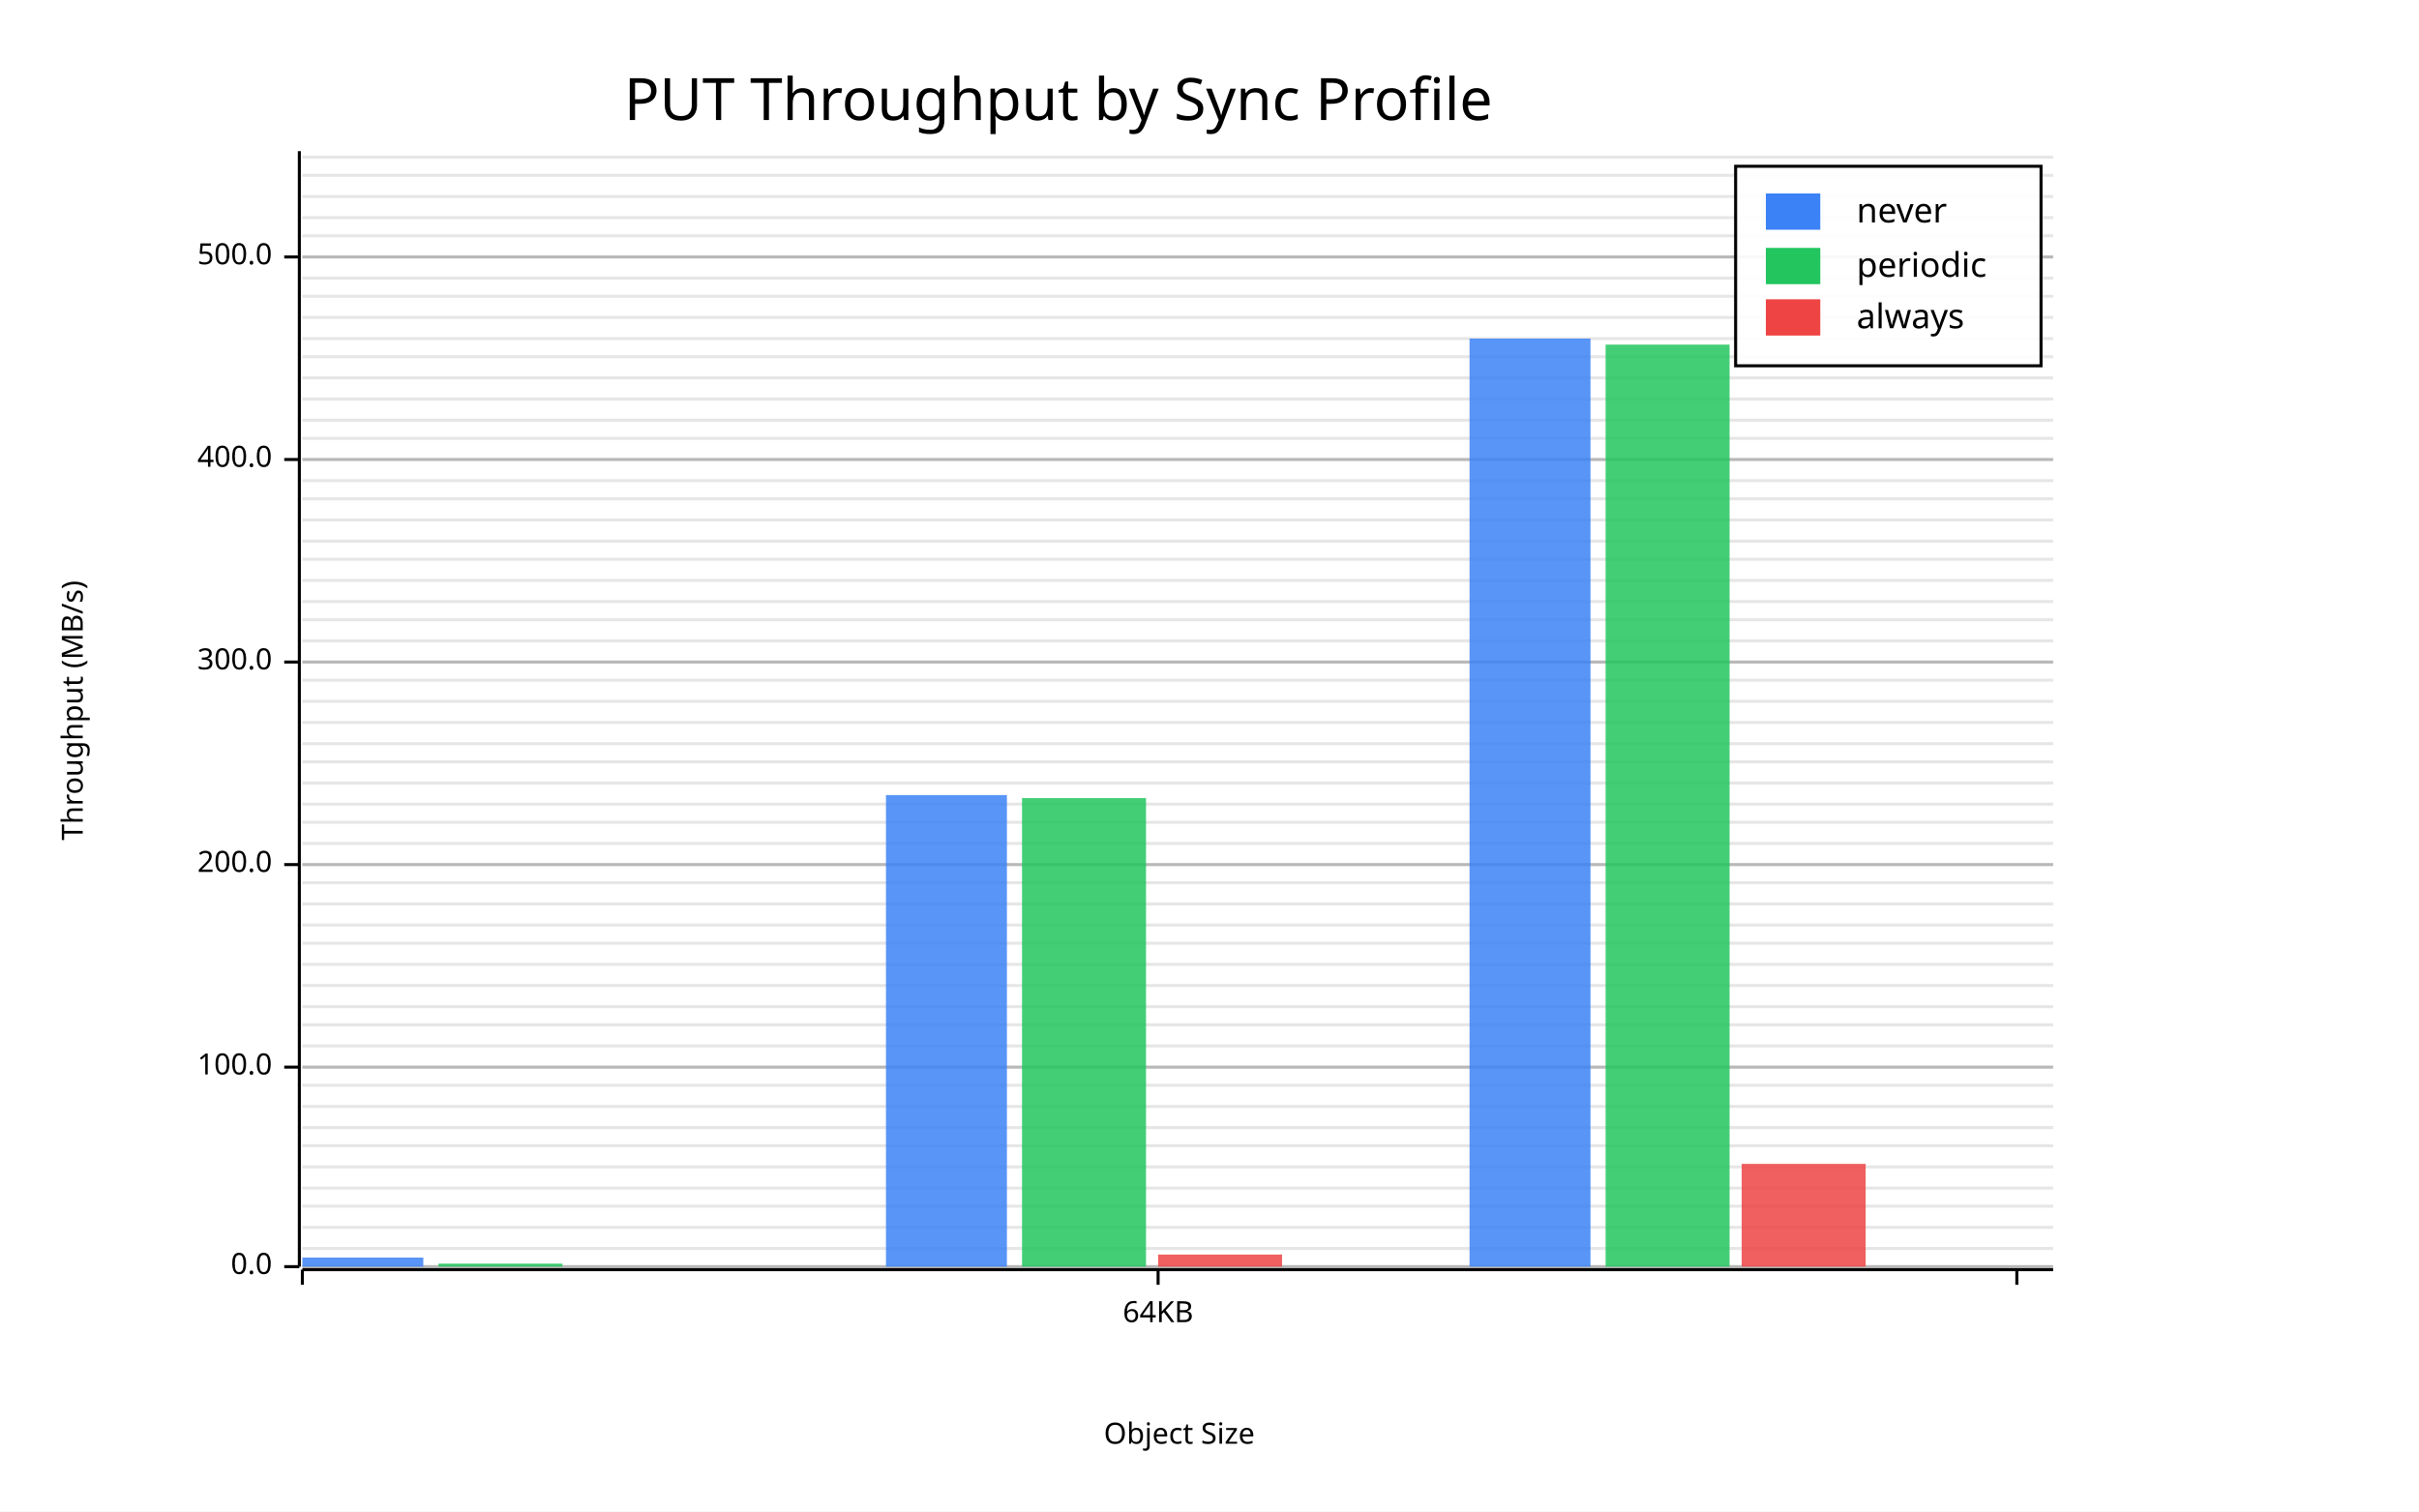
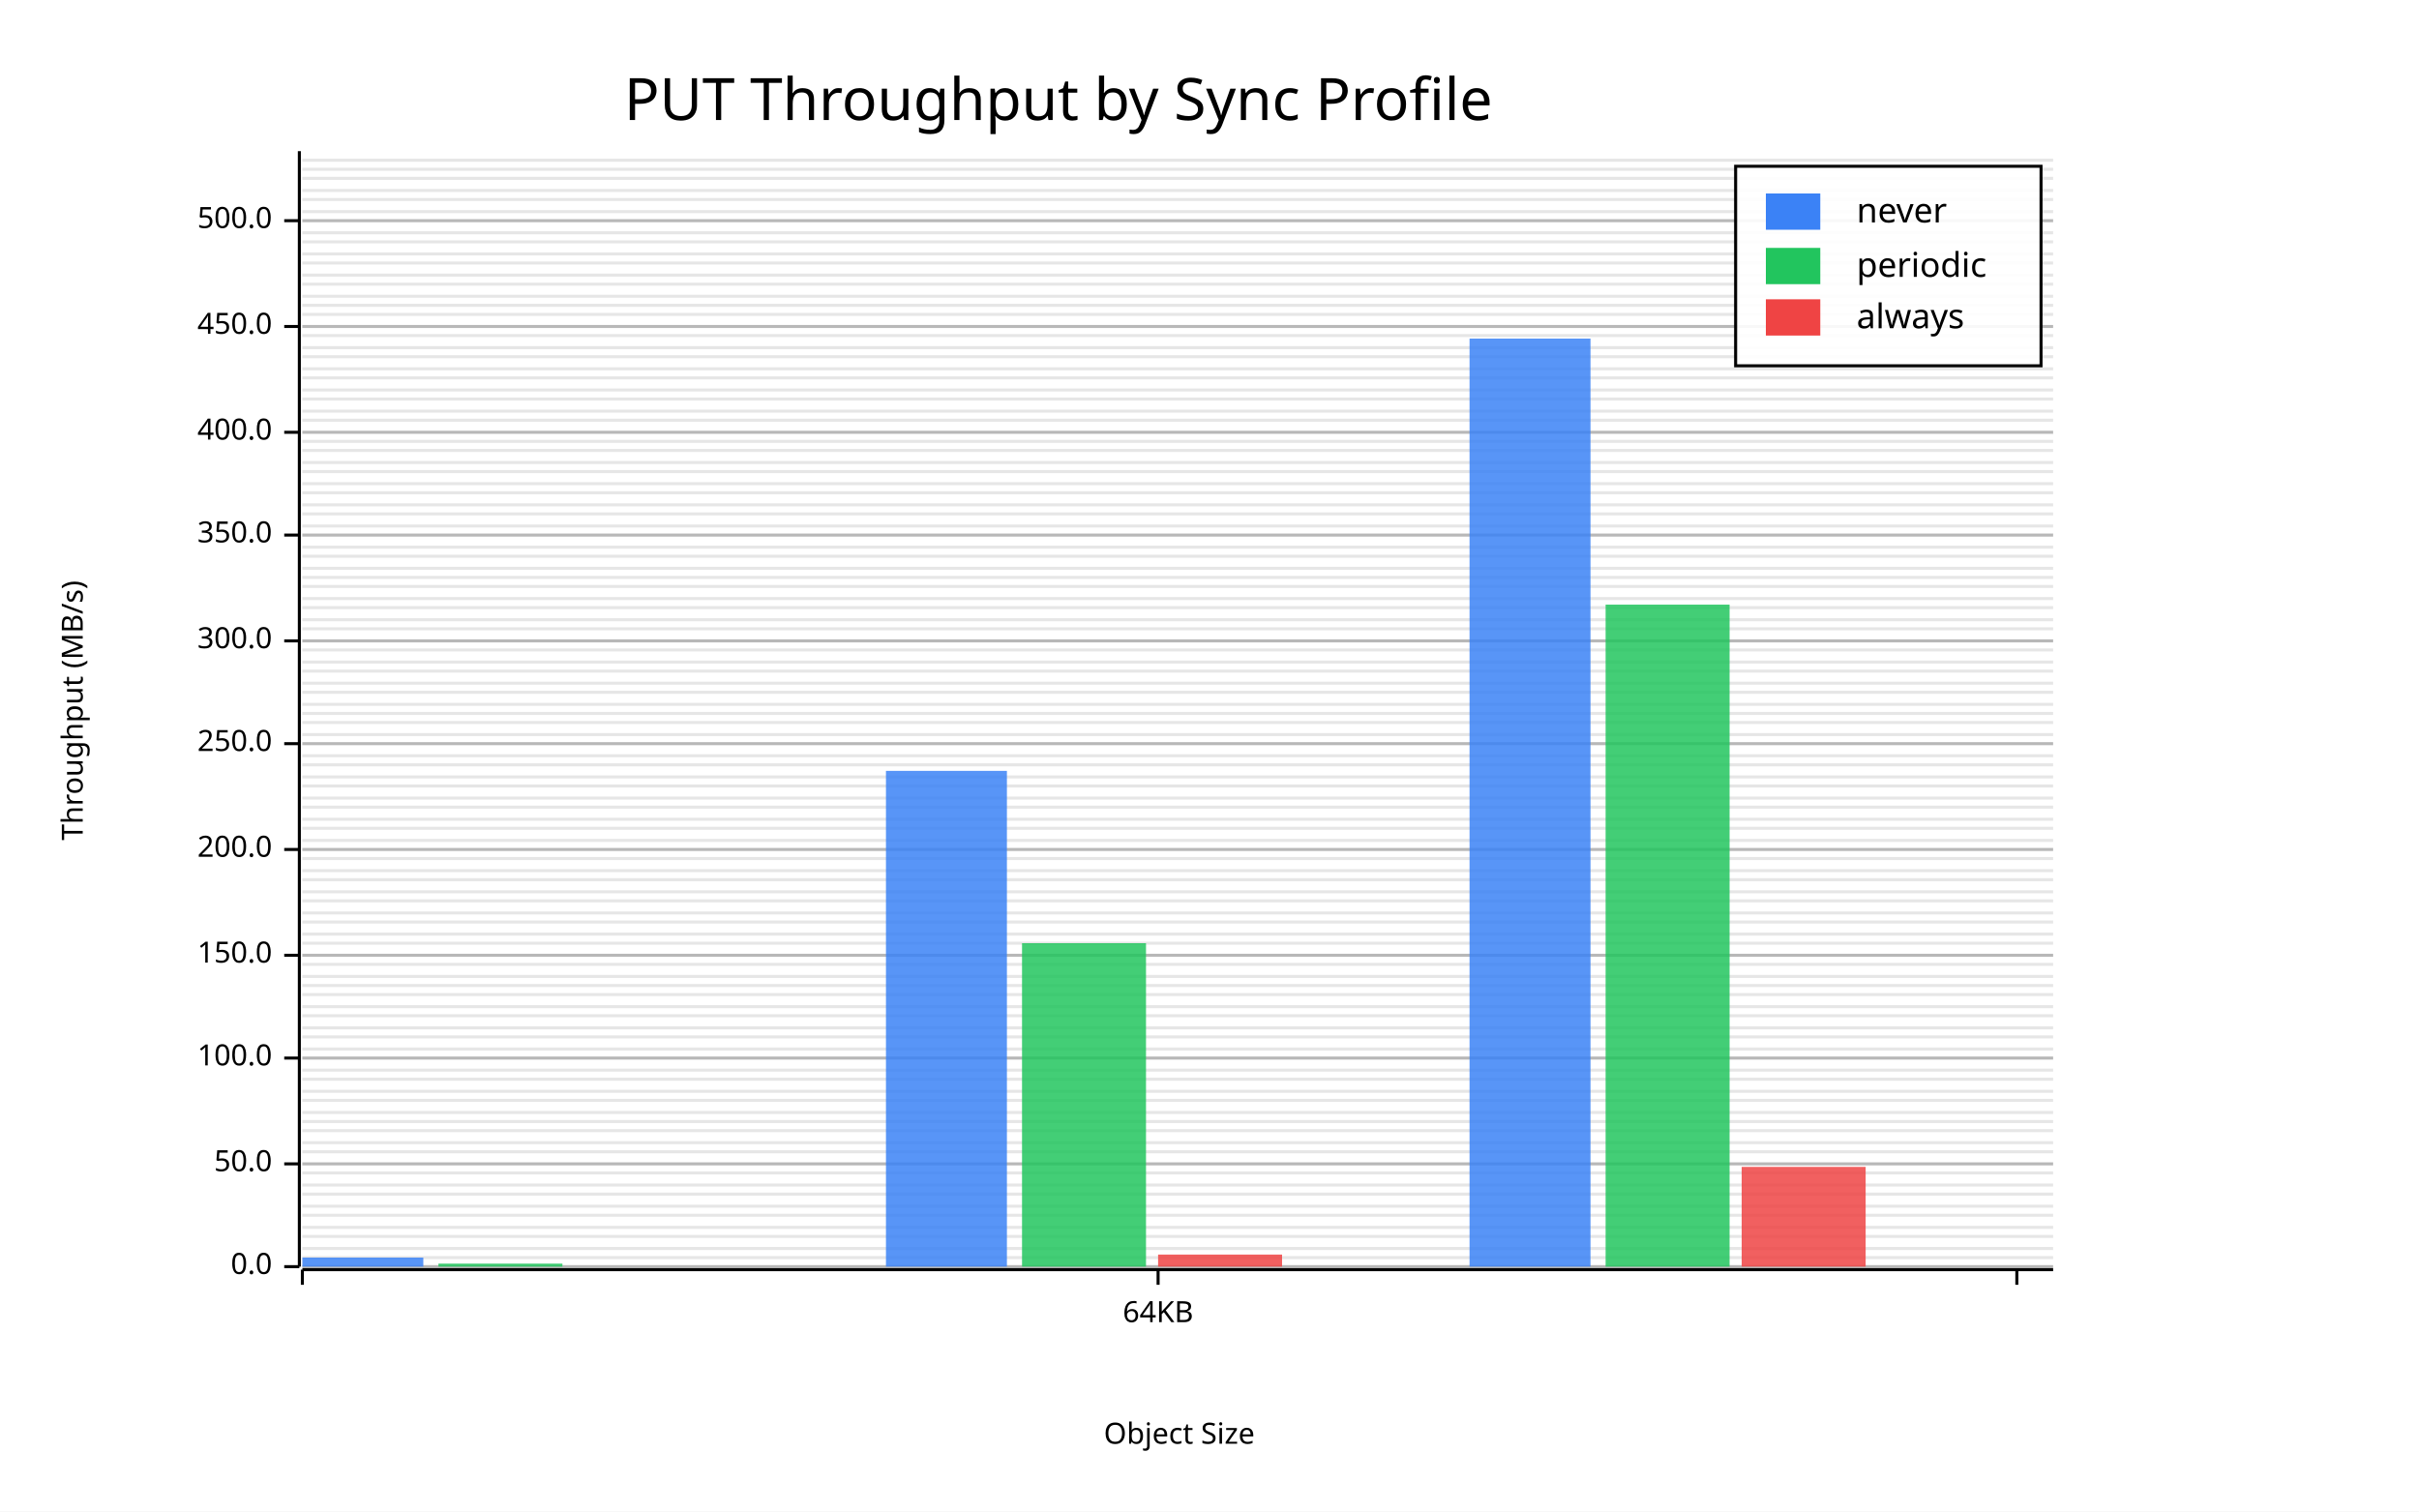
<svg xmlns="http://www.w3.org/2000/svg" width="800" height="500" viewBox="0 0 800 500">
  <rect x="0" y="0" width="800" height="500" opacity="1" fill="#FFFFFF" stroke="none" />
  <text x="350" y="25" dy="0.76em" text-anchor="middle" font-family="sans-serif" font-size="19.355" opacity="1" fill="#000000">
PUT Throughput by Sync Profile
</text>
  <line opacity="0.1" stroke="#000000" stroke-width="1" x1="100" y1="419" x2="679" y2="419" />
+   <line opacity="0.1" stroke="#000000" stroke-width="1" x1="100" y1="416" x2="679" y2="416" />
  <line opacity="0.1" stroke="#000000" stroke-width="1" x1="100" y1="413" x2="679" y2="413" />
+   <line opacity="0.1" stroke="#000000" stroke-width="1" x1="100" y1="409" x2="679" y2="409" />
  <line opacity="0.1" stroke="#000000" stroke-width="1" x1="100" y1="406" x2="679" y2="406" />
+   <line opacity="0.1" stroke="#000000" stroke-width="1" x1="100" y1="402" x2="679" y2="402" />
  <line opacity="0.1" stroke="#000000" stroke-width="1" x1="100" y1="399" x2="679" y2="399" />
-   <line opacity="0.1" stroke="#000000" stroke-width="1" x1="100" y1="393" x2="679" y2="393" />
-   <line opacity="0.1" stroke="#000000" stroke-width="1" x1="100" y1="386" x2="679" y2="386" />
-   <line opacity="0.1" stroke="#000000" stroke-width="1" x1="100" y1="379" x2="679" y2="379" />
-   <line opacity="0.1" stroke="#000000" stroke-width="1" x1="100" y1="373" x2="679" y2="373" />
-   <line opacity="0.1" stroke="#000000" stroke-width="1" x1="100" y1="366" x2="679" y2="366" />
-   <line opacity="0.1" stroke="#000000" stroke-width="1" x1="100" y1="359" x2="679" y2="359" />
-   <line opacity="0.1" stroke="#000000" stroke-width="1" x1="100" y1="353" x2="679" y2="353" />
-   <line opacity="0.1" stroke="#000000" stroke-width="1" x1="100" y1="346" x2="679" y2="346" />
-   <line opacity="0.1" stroke="#000000" stroke-width="1" x1="100" y1="339" x2="679" y2="339" />
+   <line opacity="0.1" stroke="#000000" stroke-width="1" x1="100" y1="395" x2="679" y2="395" />
+   <line opacity="0.1" stroke="#000000" stroke-width="1" x1="100" y1="392" x2="679" y2="392" />
+   <line opacity="0.1" stroke="#000000" stroke-width="1" x1="100" y1="388" x2="679" y2="388" />
+   <line opacity="0.1" stroke="#000000" stroke-width="1" x1="100" y1="385" x2="679" y2="385" />
+   <line opacity="0.1" stroke="#000000" stroke-width="1" x1="100" y1="381" x2="679" y2="381" />
+   <line opacity="0.1" stroke="#000000" stroke-width="1" x1="100" y1="378" x2="679" y2="378" />
+   <line opacity="0.1" stroke="#000000" stroke-width="1" x1="100" y1="374" x2="679" y2="374" />
+   <line opacity="0.1" stroke="#000000" stroke-width="1" x1="100" y1="371" x2="679" y2="371" />
+   <line opacity="0.1" stroke="#000000" stroke-width="1" x1="100" y1="368" x2="679" y2="368" />
+   <line opacity="0.1" stroke="#000000" stroke-width="1" x1="100" y1="364" x2="679" y2="364" />
+   <line opacity="0.1" stroke="#000000" stroke-width="1" x1="100" y1="361" x2="679" y2="361" />
+   <line opacity="0.1" stroke="#000000" stroke-width="1" x1="100" y1="357" x2="679" y2="357" />
+   <line opacity="0.1" stroke="#000000" stroke-width="1" x1="100" y1="354" x2="679" y2="354" />
+   <line opacity="0.1" stroke="#000000" stroke-width="1" x1="100" y1="350" x2="679" y2="350" />
+   <line opacity="0.1" stroke="#000000" stroke-width="1" x1="100" y1="347" x2="679" y2="347" />
+   <line opacity="0.1" stroke="#000000" stroke-width="1" x1="100" y1="343" x2="679" y2="343" />
+   <line opacity="0.1" stroke="#000000" stroke-width="1" x1="100" y1="340" x2="679" y2="340" />
+   <line opacity="0.1" stroke="#000000" stroke-width="1" x1="100" y1="336" x2="679" y2="336" />
  <line opacity="0.1" stroke="#000000" stroke-width="1" x1="100" y1="333" x2="679" y2="333" />
+   <line opacity="0.1" stroke="#000000" stroke-width="1" x1="100" y1="329" x2="679" y2="329" />
  <line opacity="0.1" stroke="#000000" stroke-width="1" x1="100" y1="326" x2="679" y2="326" />
+   <line opacity="0.1" stroke="#000000" stroke-width="1" x1="100" y1="323" x2="679" y2="323" />
  <line opacity="0.1" stroke="#000000" stroke-width="1" x1="100" y1="319" x2="679" y2="319" />
+   <line opacity="0.1" stroke="#000000" stroke-width="1" x1="100" y1="316" x2="679" y2="316" />
  <line opacity="0.1" stroke="#000000" stroke-width="1" x1="100" y1="312" x2="679" y2="312" />
-   <line opacity="0.1" stroke="#000000" stroke-width="1" x1="100" y1="306" x2="679" y2="306" />
-   <line opacity="0.1" stroke="#000000" stroke-width="1" x1="100" y1="299" x2="679" y2="299" />
-   <line opacity="0.1" stroke="#000000" stroke-width="1" x1="100" y1="292" x2="679" y2="292" />
-   <line opacity="0.1" stroke="#000000" stroke-width="1" x1="100" y1="286" x2="679" y2="286" />
-   <line opacity="0.1" stroke="#000000" stroke-width="1" x1="100" y1="279" x2="679" y2="279" />
-   <line opacity="0.1" stroke="#000000" stroke-width="1" x1="100" y1="272" x2="679" y2="272" />
-   <line opacity="0.1" stroke="#000000" stroke-width="1" x1="100" y1="266" x2="679" y2="266" />
-   <line opacity="0.1" stroke="#000000" stroke-width="1" x1="100" y1="259" x2="679" y2="259" />
-   <line opacity="0.1" stroke="#000000" stroke-width="1" x1="100" y1="252" x2="679" y2="252" />
+   <line opacity="0.1" stroke="#000000" stroke-width="1" x1="100" y1="309" x2="679" y2="309" />
+   <line opacity="0.1" stroke="#000000" stroke-width="1" x1="100" y1="305" x2="679" y2="305" />
+   <line opacity="0.1" stroke="#000000" stroke-width="1" x1="100" y1="302" x2="679" y2="302" />
+   <line opacity="0.1" stroke="#000000" stroke-width="1" x1="100" y1="298" x2="679" y2="298" />
+   <line opacity="0.1" stroke="#000000" stroke-width="1" x1="100" y1="295" x2="679" y2="295" />
+   <line opacity="0.1" stroke="#000000" stroke-width="1" x1="100" y1="291" x2="679" y2="291" />
+   <line opacity="0.1" stroke="#000000" stroke-width="1" x1="100" y1="288" x2="679" y2="288" />
+   <line opacity="0.1" stroke="#000000" stroke-width="1" x1="100" y1="284" x2="679" y2="284" />
+   <line opacity="0.1" stroke="#000000" stroke-width="1" x1="100" y1="281" x2="679" y2="281" />
+   <line opacity="0.1" stroke="#000000" stroke-width="1" x1="100" y1="278" x2="679" y2="278" />
+   <line opacity="0.1" stroke="#000000" stroke-width="1" x1="100" y1="274" x2="679" y2="274" />
+   <line opacity="0.1" stroke="#000000" stroke-width="1" x1="100" y1="271" x2="679" y2="271" />
+   <line opacity="0.1" stroke="#000000" stroke-width="1" x1="100" y1="267" x2="679" y2="267" />
+   <line opacity="0.1" stroke="#000000" stroke-width="1" x1="100" y1="264" x2="679" y2="264" />
+   <line opacity="0.1" stroke="#000000" stroke-width="1" x1="100" y1="260" x2="679" y2="260" />
+   <line opacity="0.1" stroke="#000000" stroke-width="1" x1="100" y1="257" x2="679" y2="257" />
+   <line opacity="0.1" stroke="#000000" stroke-width="1" x1="100" y1="253" x2="679" y2="253" />
+   <line opacity="0.1" stroke="#000000" stroke-width="1" x1="100" y1="250" x2="679" y2="250" />
  <line opacity="0.1" stroke="#000000" stroke-width="1" x1="100" y1="246" x2="679" y2="246" />
+   <line opacity="0.1" stroke="#000000" stroke-width="1" x1="100" y1="243" x2="679" y2="243" />
  <line opacity="0.1" stroke="#000000" stroke-width="1" x1="100" y1="239" x2="679" y2="239" />
-   <line opacity="0.1" stroke="#000000" stroke-width="1" x1="100" y1="232" x2="679" y2="232" />
-   <line opacity="0.1" stroke="#000000" stroke-width="1" x1="100" y1="225" x2="679" y2="225" />
+   <line opacity="0.1" stroke="#000000" stroke-width="1" x1="100" y1="236" x2="679" y2="236" />
+   <line opacity="0.1" stroke="#000000" stroke-width="1" x1="100" y1="233" x2="679" y2="233" />
+   <line opacity="0.1" stroke="#000000" stroke-width="1" x1="100" y1="229" x2="679" y2="229" />
+   <line opacity="0.1" stroke="#000000" stroke-width="1" x1="100" y1="226" x2="679" y2="226" />
+   <line opacity="0.1" stroke="#000000" stroke-width="1" x1="100" y1="222" x2="679" y2="222" />
  <line opacity="0.1" stroke="#000000" stroke-width="1" x1="100" y1="219" x2="679" y2="219" />
+   <line opacity="0.1" stroke="#000000" stroke-width="1" x1="100" y1="215" x2="679" y2="215" />
  <line opacity="0.1" stroke="#000000" stroke-width="1" x1="100" y1="212" x2="679" y2="212" />
+   <line opacity="0.1" stroke="#000000" stroke-width="1" x1="100" y1="208" x2="679" y2="208" />
  <line opacity="0.1" stroke="#000000" stroke-width="1" x1="100" y1="205" x2="679" y2="205" />
-   <line opacity="0.1" stroke="#000000" stroke-width="1" x1="100" y1="199" x2="679" y2="199" />
-   <line opacity="0.1" stroke="#000000" stroke-width="1" x1="100" y1="192" x2="679" y2="192" />
-   <line opacity="0.1" stroke="#000000" stroke-width="1" x1="100" y1="185" x2="679" y2="185" />
-   <line opacity="0.1" stroke="#000000" stroke-width="1" x1="100" y1="179" x2="679" y2="179" />
-   <line opacity="0.1" stroke="#000000" stroke-width="1" x1="100" y1="172" x2="679" y2="172" />
-   <line opacity="0.1" stroke="#000000" stroke-width="1" x1="100" y1="165" x2="679" y2="165" />
-   <line opacity="0.1" stroke="#000000" stroke-width="1" x1="100" y1="159" x2="679" y2="159" />
-   <line opacity="0.1" stroke="#000000" stroke-width="1" x1="100" y1="152" x2="679" y2="152" />
-   <line opacity="0.1" stroke="#000000" stroke-width="1" x1="100" y1="145" x2="679" y2="145" />
+   <line opacity="0.1" stroke="#000000" stroke-width="1" x1="100" y1="201" x2="679" y2="201" />
+   <line opacity="0.1" stroke="#000000" stroke-width="1" x1="100" y1="198" x2="679" y2="198" />
+   <line opacity="0.1" stroke="#000000" stroke-width="1" x1="100" y1="194" x2="679" y2="194" />
+   <line opacity="0.1" stroke="#000000" stroke-width="1" x1="100" y1="191" x2="679" y2="191" />
+   <line opacity="0.1" stroke="#000000" stroke-width="1" x1="100" y1="188" x2="679" y2="188" />
+   <line opacity="0.1" stroke="#000000" stroke-width="1" x1="100" y1="184" x2="679" y2="184" />
+   <line opacity="0.1" stroke="#000000" stroke-width="1" x1="100" y1="181" x2="679" y2="181" />
+   <line opacity="0.1" stroke="#000000" stroke-width="1" x1="100" y1="177" x2="679" y2="177" />
+   <line opacity="0.1" stroke="#000000" stroke-width="1" x1="100" y1="174" x2="679" y2="174" />
+   <line opacity="0.1" stroke="#000000" stroke-width="1" x1="100" y1="170" x2="679" y2="170" />
+   <line opacity="0.1" stroke="#000000" stroke-width="1" x1="100" y1="167" x2="679" y2="167" />
+   <line opacity="0.1" stroke="#000000" stroke-width="1" x1="100" y1="163" x2="679" y2="163" />
+   <line opacity="0.1" stroke="#000000" stroke-width="1" x1="100" y1="160" x2="679" y2="160" />
+   <line opacity="0.1" stroke="#000000" stroke-width="1" x1="100" y1="156" x2="679" y2="156" />
+   <line opacity="0.1" stroke="#000000" stroke-width="1" x1="100" y1="153" x2="679" y2="153" />
+   <line opacity="0.1" stroke="#000000" stroke-width="1" x1="100" y1="149" x2="679" y2="149" />
+   <line opacity="0.1" stroke="#000000" stroke-width="1" x1="100" y1="146" x2="679" y2="146" />
+   <line opacity="0.1" stroke="#000000" stroke-width="1" x1="100" y1="143" x2="679" y2="143" />
  <line opacity="0.1" stroke="#000000" stroke-width="1" x1="100" y1="139" x2="679" y2="139" />
+   <line opacity="0.1" stroke="#000000" stroke-width="1" x1="100" y1="136" x2="679" y2="136" />
  <line opacity="0.1" stroke="#000000" stroke-width="1" x1="100" y1="132" x2="679" y2="132" />
+   <line opacity="0.1" stroke="#000000" stroke-width="1" x1="100" y1="129" x2="679" y2="129" />
  <line opacity="0.1" stroke="#000000" stroke-width="1" x1="100" y1="125" x2="679" y2="125" />
+   <line opacity="0.1" stroke="#000000" stroke-width="1" x1="100" y1="122" x2="679" y2="122" />
  <line opacity="0.1" stroke="#000000" stroke-width="1" x1="100" y1="118" x2="679" y2="118" />
-   <line opacity="0.1" stroke="#000000" stroke-width="1" x1="100" y1="112" x2="679" y2="112" />
-   <line opacity="0.1" stroke="#000000" stroke-width="1" x1="100" y1="105" x2="679" y2="105" />
+   <line opacity="0.1" stroke="#000000" stroke-width="1" x1="100" y1="115" x2="679" y2="115" />
+   <line opacity="0.1" stroke="#000000" stroke-width="1" x1="100" y1="111" x2="679" y2="111" />
+   <line opacity="0.1" stroke="#000000" stroke-width="1" x1="100" y1="108" x2="679" y2="108" />
+   <line opacity="0.1" stroke="#000000" stroke-width="1" x1="100" y1="104" x2="679" y2="104" />
+   <line opacity="0.1" stroke="#000000" stroke-width="1" x1="100" y1="101" x2="679" y2="101" />
  <line opacity="0.1" stroke="#000000" stroke-width="1" x1="100" y1="98" x2="679" y2="98" />
-   <line opacity="0.1" stroke="#000000" stroke-width="1" x1="100" y1="92" x2="679" y2="92" />
-   <line opacity="0.1" stroke="#000000" stroke-width="1" x1="100" y1="85" x2="679" y2="85" />
-   <line opacity="0.1" stroke="#000000" stroke-width="1" x1="100" y1="78" x2="679" y2="78" />
-   <line opacity="0.1" stroke="#000000" stroke-width="1" x1="100" y1="72" x2="679" y2="72" />
-   <line opacity="0.1" stroke="#000000" stroke-width="1" x1="100" y1="65" x2="679" y2="65" />
-   <line opacity="0.1" stroke="#000000" stroke-width="1" x1="100" y1="58" x2="679" y2="58" />
-   <line opacity="0.1" stroke="#000000" stroke-width="1" x1="100" y1="52" x2="679" y2="52" />
+   <line opacity="0.1" stroke="#000000" stroke-width="1" x1="100" y1="94" x2="679" y2="94" />
+   <line opacity="0.1" stroke="#000000" stroke-width="1" x1="100" y1="91" x2="679" y2="91" />
+   <line opacity="0.1" stroke="#000000" stroke-width="1" x1="100" y1="87" x2="679" y2="87" />
+   <line opacity="0.1" stroke="#000000" stroke-width="1" x1="100" y1="84" x2="679" y2="84" />
+   <line opacity="0.1" stroke="#000000" stroke-width="1" x1="100" y1="80" x2="679" y2="80" />
+   <line opacity="0.1" stroke="#000000" stroke-width="1" x1="100" y1="77" x2="679" y2="77" />
+   <line opacity="0.1" stroke="#000000" stroke-width="1" x1="100" y1="73" x2="679" y2="73" />
+   <line opacity="0.1" stroke="#000000" stroke-width="1" x1="100" y1="70" x2="679" y2="70" />
+   <line opacity="0.1" stroke="#000000" stroke-width="1" x1="100" y1="66" x2="679" y2="66" />
+   <line opacity="0.1" stroke="#000000" stroke-width="1" x1="100" y1="63" x2="679" y2="63" />
+   <line opacity="0.1" stroke="#000000" stroke-width="1" x1="100" y1="59" x2="679" y2="59" />
+   <line opacity="0.1" stroke="#000000" stroke-width="1" x1="100" y1="56" x2="679" y2="56" />
+   <line opacity="0.1" stroke="#000000" stroke-width="1" x1="100" y1="53" x2="679" y2="53" />
  <text x="20" y="235" dy="0.76em" text-anchor="middle" font-family="sans-serif" font-size="9.677" opacity="1" fill="#000000" transform="rotate(270, 20, 235)">
Throughput (MB/s)
</text>
  <text x="390" y="480" dy="-0.5ex" text-anchor="middle" font-family="sans-serif" font-size="9.677" opacity="1" fill="#000000">
Object Size
</text>
  <line opacity="0.2" stroke="#000000" stroke-width="1" x1="100" y1="419" x2="679" y2="419" />
-   <line opacity="0.2" stroke="#000000" stroke-width="1" x1="100" y1="353" x2="679" y2="353" />
-   <line opacity="0.2" stroke="#000000" stroke-width="1" x1="100" y1="286" x2="679" y2="286" />
-   <line opacity="0.2" stroke="#000000" stroke-width="1" x1="100" y1="219" x2="679" y2="219" />
-   <line opacity="0.2" stroke="#000000" stroke-width="1" x1="100" y1="152" x2="679" y2="152" />
-   <line opacity="0.2" stroke="#000000" stroke-width="1" x1="100" y1="85" x2="679" y2="85" />
+   <line opacity="0.2" stroke="#000000" stroke-width="1" x1="100" y1="385" x2="679" y2="385" />
+   <line opacity="0.2" stroke="#000000" stroke-width="1" x1="100" y1="350" x2="679" y2="350" />
+   <line opacity="0.2" stroke="#000000" stroke-width="1" x1="100" y1="316" x2="679" y2="316" />
+   <line opacity="0.2" stroke="#000000" stroke-width="1" x1="100" y1="281" x2="679" y2="281" />
+   <line opacity="0.2" stroke="#000000" stroke-width="1" x1="100" y1="246" x2="679" y2="246" />
+   <line opacity="0.2" stroke="#000000" stroke-width="1" x1="100" y1="212" x2="679" y2="212" />
+   <line opacity="0.2" stroke="#000000" stroke-width="1" x1="100" y1="177" x2="679" y2="177" />
+   <line opacity="0.2" stroke="#000000" stroke-width="1" x1="100" y1="143" x2="679" y2="143" />
+   <line opacity="0.2" stroke="#000000" stroke-width="1" x1="100" y1="108" x2="679" y2="108" />
+   <line opacity="0.2" stroke="#000000" stroke-width="1" x1="100" y1="73" x2="679" y2="73" />
  <polyline fill="none" opacity="1" stroke="#000000" stroke-width="1" points="99,50 99,419 " />
  <text x="90" y="419" dy="0.5ex" text-anchor="end" font-family="sans-serif" font-size="9.677" opacity="1" fill="#000000">
0.0
</text>
  <polyline fill="none" opacity="1" stroke="#000000" stroke-width="1" points="94,419 99,419 " />
-   <text x="90" y="353" dy="0.5ex" text-anchor="end" font-family="sans-serif" font-size="9.677" opacity="1" fill="#000000">
+   <text x="90" y="385" dy="0.5ex" text-anchor="end" font-family="sans-serif" font-size="9.677" opacity="1" fill="#000000">
+ 50.0
+ </text>
+   <polyline fill="none" opacity="1" stroke="#000000" stroke-width="1" points="94,385 99,385 " />
+   <text x="90" y="350" dy="0.5ex" text-anchor="end" font-family="sans-serif" font-size="9.677" opacity="1" fill="#000000">
100.0
</text>
-   <polyline fill="none" opacity="1" stroke="#000000" stroke-width="1" points="94,353 99,353 " />
-   <text x="90" y="286" dy="0.5ex" text-anchor="end" font-family="sans-serif" font-size="9.677" opacity="1" fill="#000000">
+   <polyline fill="none" opacity="1" stroke="#000000" stroke-width="1" points="94,350 99,350 " />
+   <text x="90" y="316" dy="0.5ex" text-anchor="end" font-family="sans-serif" font-size="9.677" opacity="1" fill="#000000">
+ 150.0
+ </text>
+   <polyline fill="none" opacity="1" stroke="#000000" stroke-width="1" points="94,316 99,316 " />
+   <text x="90" y="281" dy="0.5ex" text-anchor="end" font-family="sans-serif" font-size="9.677" opacity="1" fill="#000000">
200.0
</text>
-   <polyline fill="none" opacity="1" stroke="#000000" stroke-width="1" points="94,286 99,286 " />
-   <text x="90" y="219" dy="0.5ex" text-anchor="end" font-family="sans-serif" font-size="9.677" opacity="1" fill="#000000">
+   <polyline fill="none" opacity="1" stroke="#000000" stroke-width="1" points="94,281 99,281 " />
+   <text x="90" y="246" dy="0.5ex" text-anchor="end" font-family="sans-serif" font-size="9.677" opacity="1" fill="#000000">
+ 250.0
+ </text>
+   <polyline fill="none" opacity="1" stroke="#000000" stroke-width="1" points="94,246 99,246 " />
+   <text x="90" y="212" dy="0.5ex" text-anchor="end" font-family="sans-serif" font-size="9.677" opacity="1" fill="#000000">
300.0
</text>
-   <polyline fill="none" opacity="1" stroke="#000000" stroke-width="1" points="94,219 99,219 " />
-   <text x="90" y="152" dy="0.5ex" text-anchor="end" font-family="sans-serif" font-size="9.677" opacity="1" fill="#000000">
+   <polyline fill="none" opacity="1" stroke="#000000" stroke-width="1" points="94,212 99,212 " />
+   <text x="90" y="177" dy="0.5ex" text-anchor="end" font-family="sans-serif" font-size="9.677" opacity="1" fill="#000000">
+ 350.0
+ </text>
+   <polyline fill="none" opacity="1" stroke="#000000" stroke-width="1" points="94,177 99,177 " />
+   <text x="90" y="143" dy="0.5ex" text-anchor="end" font-family="sans-serif" font-size="9.677" opacity="1" fill="#000000">
400.0
</text>
-   <polyline fill="none" opacity="1" stroke="#000000" stroke-width="1" points="94,152 99,152 " />
-   <text x="90" y="85" dy="0.5ex" text-anchor="end" font-family="sans-serif" font-size="9.677" opacity="1" fill="#000000">
+   <polyline fill="none" opacity="1" stroke="#000000" stroke-width="1" points="94,143 99,143 " />
+   <text x="90" y="108" dy="0.5ex" text-anchor="end" font-family="sans-serif" font-size="9.677" opacity="1" fill="#000000">
+ 450.0
+ </text>
+   <polyline fill="none" opacity="1" stroke="#000000" stroke-width="1" points="94,108 99,108 " />
+   <text x="90" y="73" dy="0.5ex" text-anchor="end" font-family="sans-serif" font-size="9.677" opacity="1" fill="#000000">
500.0
</text>
-   <polyline fill="none" opacity="1" stroke="#000000" stroke-width="1" points="94,85 99,85 " />
+   <polyline fill="none" opacity="1" stroke="#000000" stroke-width="1" points="94,73 99,73 " />
  <polyline fill="none" opacity="1" stroke="#000000" stroke-width="1" points="100,420 679,420 " />
  <text x="100" y="430" dy="0.76em" text-anchor="middle" font-family="sans-serif" font-size="9.677" opacity="1" fill="#000000">

</text>
  <polyline fill="none" opacity="1" stroke="#000000" stroke-width="1" points="100,420 100,425 " />
  <text x="383" y="430" dy="0.76em" text-anchor="middle" font-family="sans-serif" font-size="9.677" opacity="1" fill="#000000">
64KB
</text>
  <polyline fill="none" opacity="1" stroke="#000000" stroke-width="1" points="383,420 383,425 " />
  <text x="667" y="430" dy="0.76em" text-anchor="middle" font-family="sans-serif" font-size="9.677" opacity="1" fill="#000000">

</text>
  <polyline fill="none" opacity="1" stroke="#000000" stroke-width="1" points="667,420 667,425 " />
  <rect x="100" y="416" width="40" height="3" opacity="0.85" fill="#3B82F6" stroke="none" />
-   <rect x="293" y="263" width="40" height="156" opacity="0.85" fill="#3B82F6" stroke="none" />
+   <rect x="293" y="255" width="40" height="164" opacity="0.85" fill="#3B82F6" stroke="none" />
  <rect x="486" y="112" width="40" height="307" opacity="0.85" fill="#3B82F6" stroke="none" />
  <rect x="145" y="418" width="41" height="1" opacity="0.85" fill="#22C55E" stroke="none" />
-   <rect x="338" y="264" width="41" height="155" opacity="0.85" fill="#22C55E" stroke="none" />
-   <rect x="531" y="114" width="41" height="305" opacity="0.85" fill="#22C55E" stroke="none" />
+   <rect x="338" y="312" width="41" height="107" opacity="0.85" fill="#22C55E" stroke="none" />
+   <rect x="531" y="200" width="41" height="219" opacity="0.85" fill="#22C55E" stroke="none" />
  <rect x="190" y="419" width="41" height="0" opacity="0.85" fill="#EF4444" stroke="none" />
  <rect x="383" y="415" width="41" height="4" opacity="0.85" fill="#EF4444" stroke="none" />
-   <rect x="576" y="385" width="41" height="34" opacity="0.85" fill="#EF4444" stroke="none" />
+   <rect x="576" y="386" width="41" height="33" opacity="0.85" fill="#EF4444" stroke="none" />
  <rect x="574" y="55" width="101" height="66" opacity="0.9" fill="#FFFFFF" stroke="none" />
  <rect x="574" y="55" width="101" height="66" opacity="1" fill="none" stroke="#000000" />
  <text x="614" y="65" dy="0.76em" text-anchor="start" font-family="sans-serif" font-size="11.29" opacity="1" fill="#000000">
never
</text>
  <text x="614" y="83" dy="0.76em" text-anchor="start" font-family="sans-serif" font-size="11.29" opacity="1" fill="#000000">
periodic
</text>
  <text x="614" y="100" dy="0.76em" text-anchor="start" font-family="sans-serif" font-size="11.29" opacity="1" fill="#000000">
always
</text>
  <rect x="584" y="64" width="18" height="12" opacity="1" fill="#3B82F6" stroke="none" />
  <rect x="584" y="82" width="18" height="12" opacity="1" fill="#22C55E" stroke="none" />
  <rect x="584" y="99" width="18" height="12" opacity="1" fill="#EF4444" stroke="none" />
</svg>
